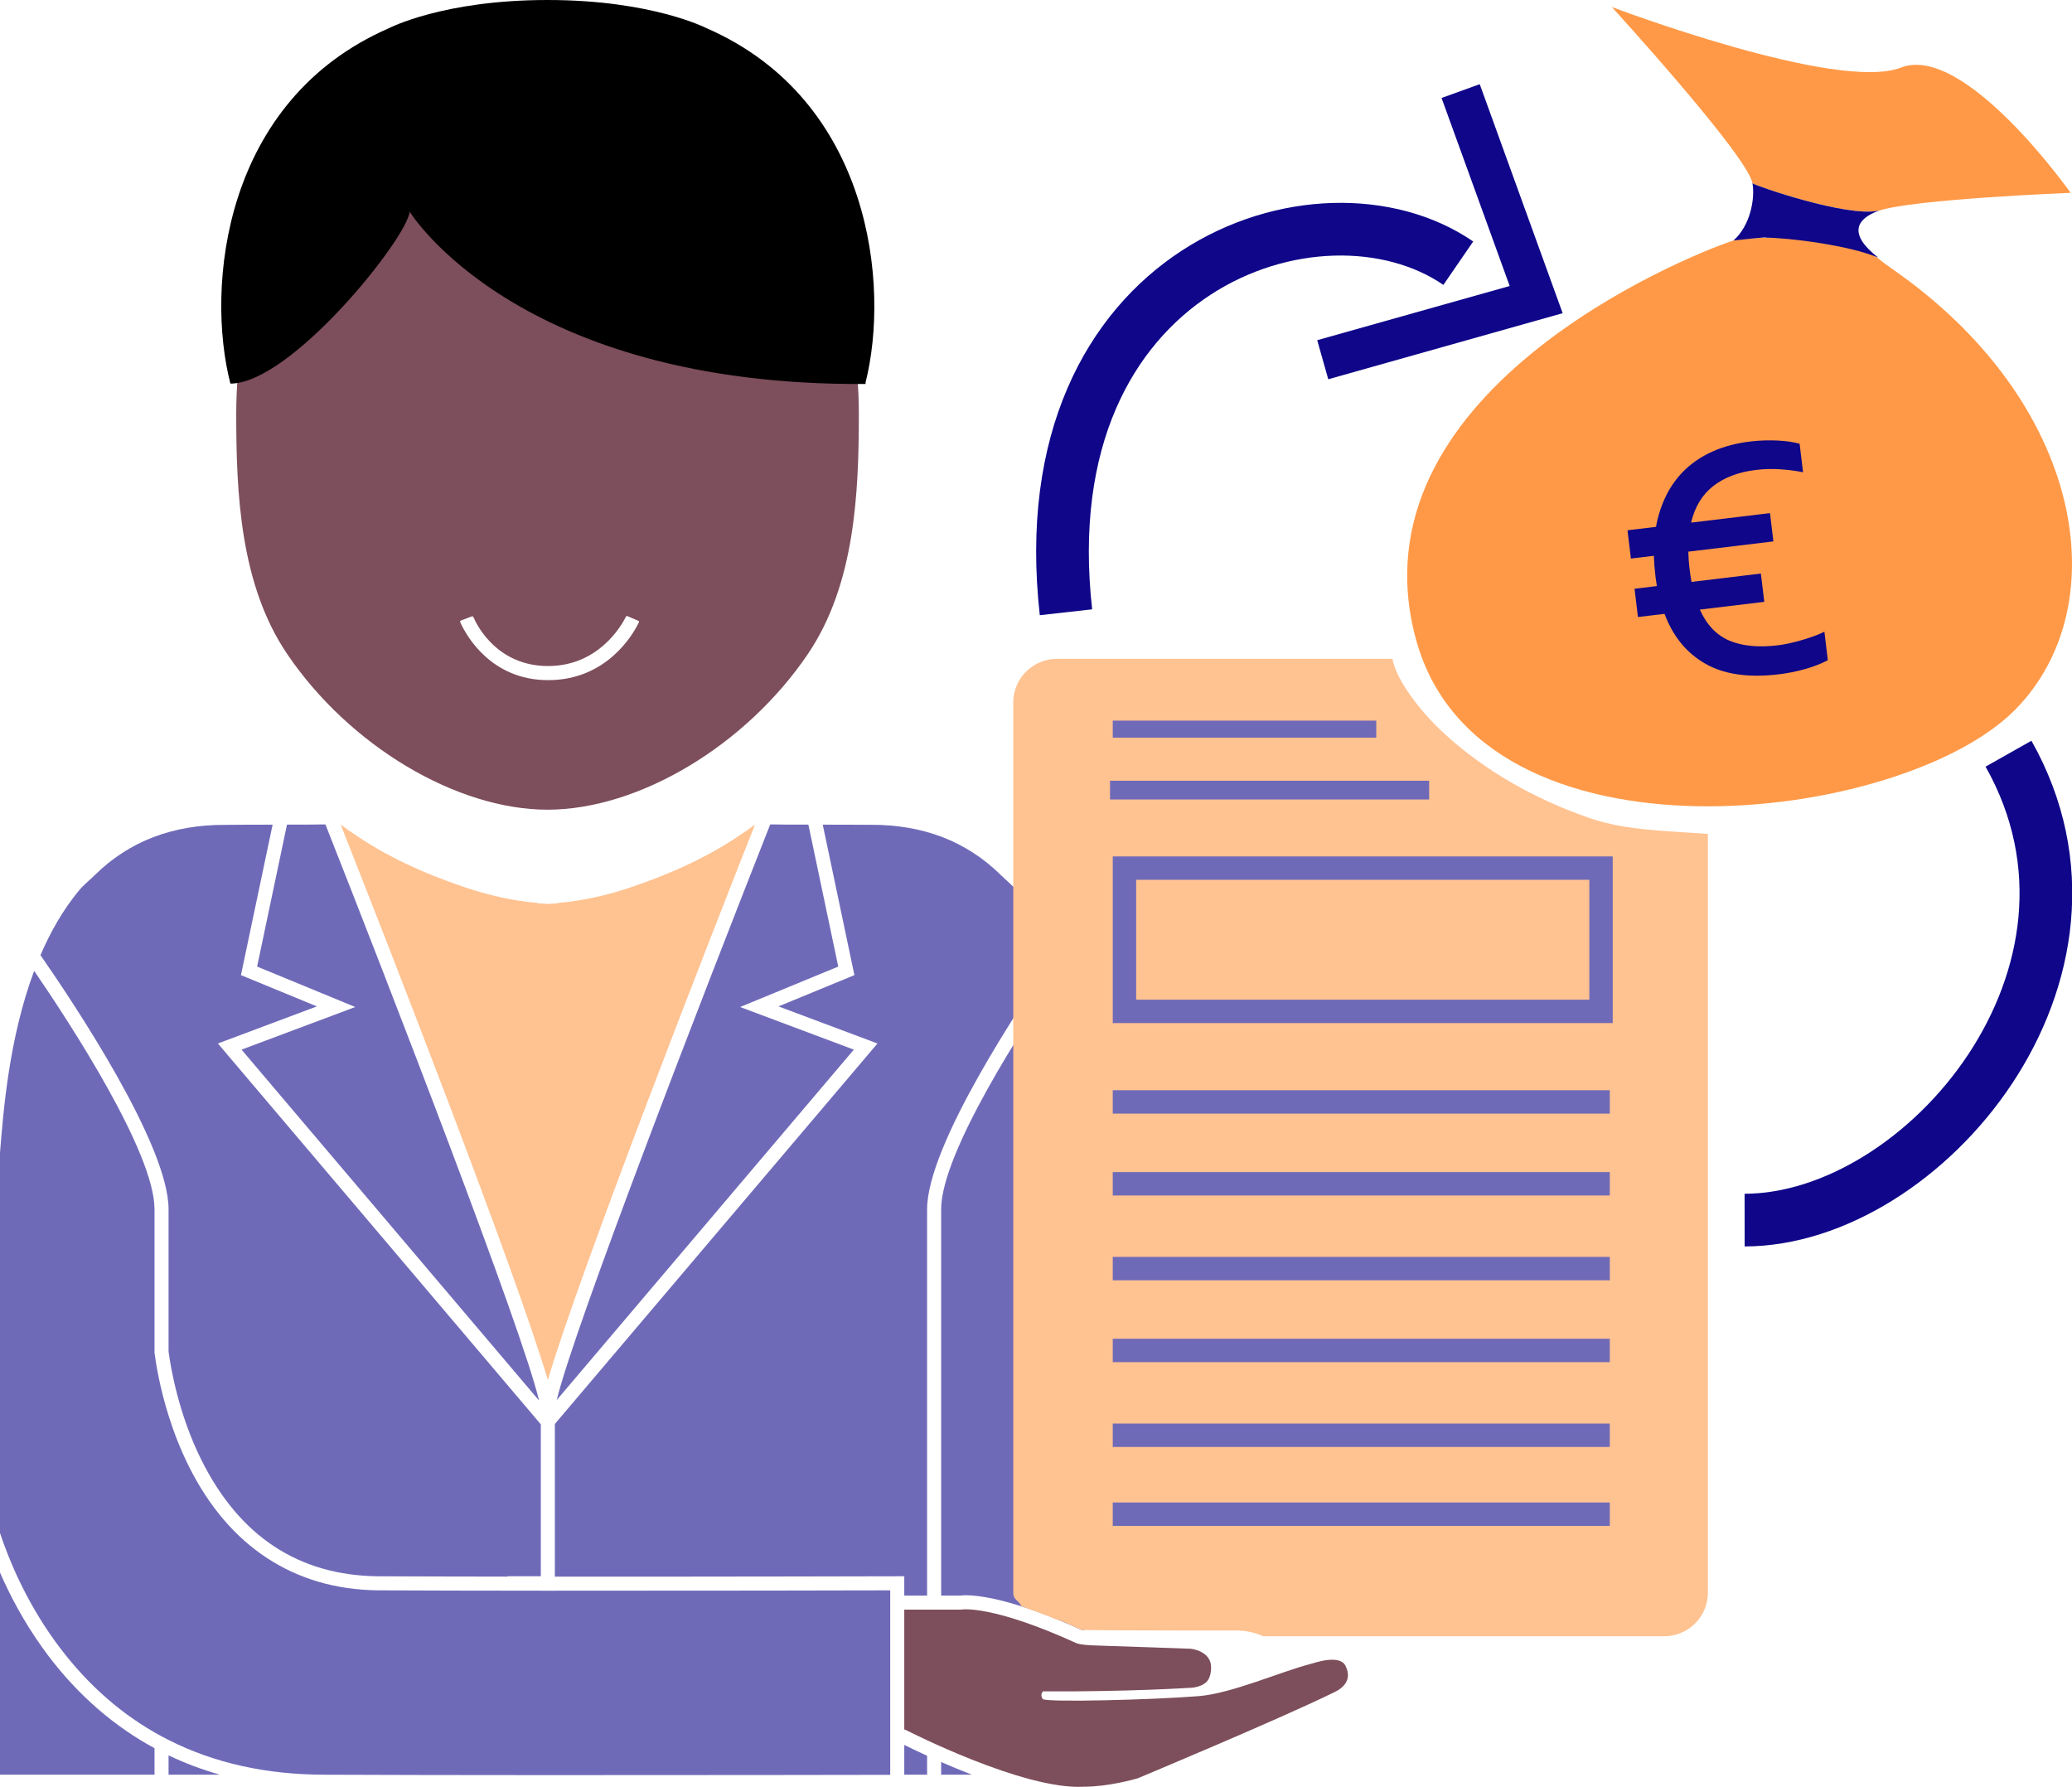
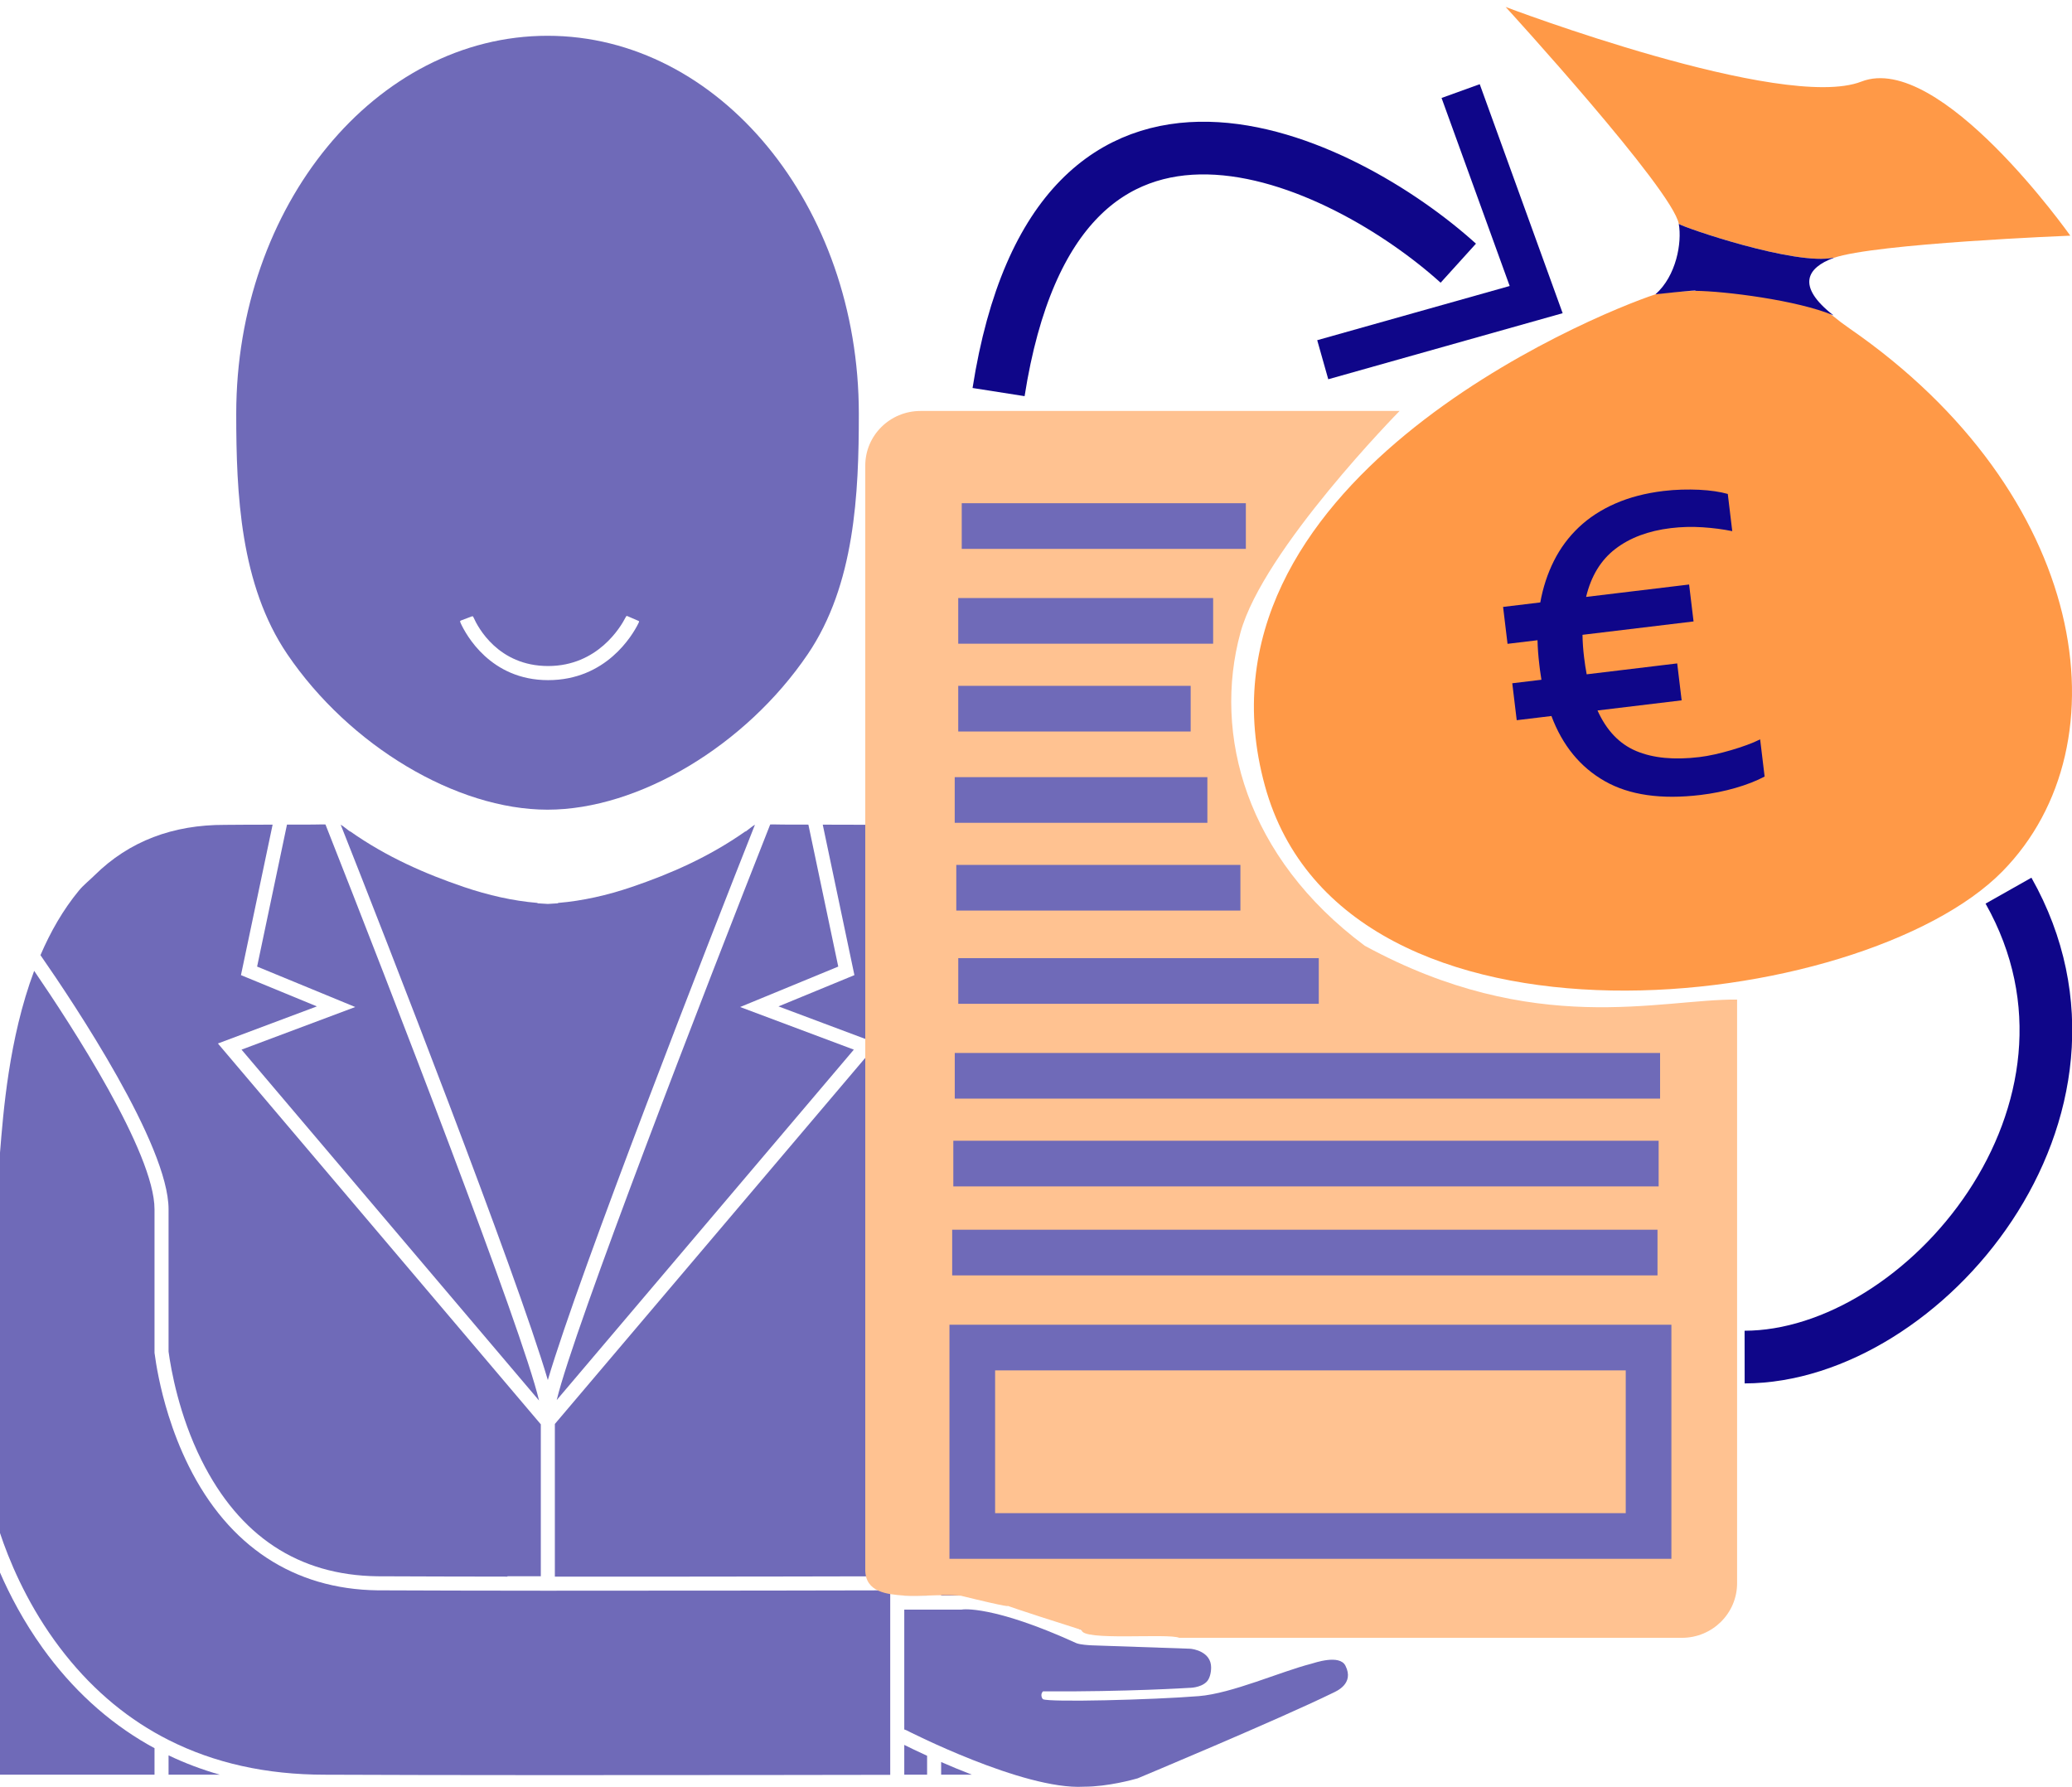
- <svg xmlns="http://www.w3.org/2000/svg" version="1.1" id="Calque_2" x="0px" y="0px" width="1180.041" height="1017.585" viewBox="0 0 1180.041 1017.585" enable-background="new 0 0 1600 1300" xml:space="preserve">
+ <svg xmlns="http://www.w3.org/2000/svg" xml:space="preserve" enable-background="new 0 0 1600 1300" viewBox="0 0 1180.041 1017.585" height="1017.585" width="1180.041" y="0px" x="0px" id="Calque_2" version="1.1">
  <defs id="defs1392" />
-   <g transform="translate(-253,-199.337)" id="g1297">
-     <path fill="#ffc291" d="m 682.959,669 c -0.005,0 -0.013,0 -0.018,0 -1.745,1 -3.502,2.627 -5.266,3.869 l -0.121,-0.104 c -20.801,14.638 -42.799,24.22 -64.691,31.667 -14.078,4.788 -28.12,7.934 -41.811,9.084 l -0.554,0.258 c -1.839,0.147 -3.673,0.265 -5.499,0.339 -1.856,-0.076 -3.72,-0.192 -5.59,-0.344 l -0.56,-0.256 c -13.66,-1.157 -27.669,-4.293 -41.714,-9.07 -21.91,-7.452 -43.924,-17.033 -64.738,-31.689 l -0.121,0.084 c -1.748,-1.232 -3.489,-2.837 -5.219,-3.837 -0.005,0 -0.013,0 -0.018,0 C 472.397,733 546.9,923.74 565,985.25 583.1,923.74 657.603,733 682.959,669 Z" id="path1281" />
-     <path fill="#6f6ab8" d="m 349,969.048 c 1.362,10.076 5.894,36.054 18.746,61.813 21.598,43.287 55.18,65.539 100.141,66.139 21.893,0.104 48.113,0.164 74.113,0.194 V 1097 h 19 v -86.532 l -183.898,-216.88 56.361,-21.125 -43.232,-17.811 18.029,-85.687 -15.52,0.036 c -2.085,0 -9.847,0.086 -11.741,0.082 -29.386,-0.071 -54.343,9.138 -74.207,28.781 -2.728,2.699 -6.274,5.528 -8.724,8.484 -9.12,10.999 -16.314,23.642 -22.023,36.937 C 295.438,771.173 349,851.499 349,888 Z" id="path1283" />
-     <path fill="#6f6ab8" d="M 455.318,772.814 390.558,797.087 560,996.919 c -9.488,-40.327 -84.325,-233.486 -121.646,-328.066 -1.3,-0.005 -2.388,-0.008 -2.955,-0.009 -1.485,-0.004 -2.956,0.023 -4.417,0.068 l -14.542,0.034 -17.01,80.843 z" id="path1285" />
-     <path fill="#6f6ab8" d="m 739.272,797.088 -64.76,-24.273 55.889,-23.025 -17.01,-80.843 -14.373,-0.034 c -1.462,-0.045 -2.933,-0.072 -4.417,-0.068 -0.567,10e-4 -1.655,0.004 -2.956,0.008 C 654.41,763.216 579.83,955.706 570.063,996.644 Z" id="path1287" />
-     <path fill="#6f6ab8" d="m 781,888 c 0,-36.5 53.561,-116.826 72.955,-144.714 -5.71,-13.294 -12.903,-25.938 -22.023,-36.937 -2.45,-2.956 -5.996,-5.785 -8.725,-8.484 -19.864,-19.644 -44.738,-28.896 -74.123,-28.824 -1.895,0.004 -9.74,-0.039 -11.825,-0.039 l -15.689,-0.037 18.029,85.688 -43.232,17.811 56.361,21.125 L 569,1010.267 v 86.733 0.216 c 94.441,0.044 193.616,-0.213 194.989,-0.216 L 768,1096.989 V 1108 h 13 z" id="path1289" />
-     <path fill="#6f6ab8" d="m 760,1116 v -8 -2.99 c -19.558,0.047 -107.134,0.245 -191,0.205 -2.671,-10e-4 -5.339,0 -8,0 -33.513,-0.021 -66.063,-0.084 -93.019,-0.211 -47.63,-0.635 -84.792,-25.11 -107.5,-70.781 -4.922,-9.898 -8.653,-19.729 -11.481,-28.742 -4.986,-15.888 -7.151,-29.199 -8,-35.774 V 965.287 888 C 341,855.825 293.407,782.803 272.458,752.221 257.957,790.935 254.848,833.189 253,855.809 v 216.555 c 4.943,14.88 14.419,38.063 30.94,61.046 16.091,22.385 35.155,39.903 57.06,52.507 2.625,1.51 5.294,2.943 8,4.312 25.985,13.143 55.709,19.772 89,19.772 33.088,0.156 77.561,0.221 123,0.236 2.664,10e-4 5.332,0 8,0 85.195,0.019 171.635,-0.129 191,-0.164 v -20.244 -5.596 z" id="path1291" />
-     <path fill="#6f6ab8" d="m 803.122,1107.815 c 6.701,0 26.521,1.846 65.896,19.757 0.693,0.193 2.762,-0.573 5.884,-0.426 L 877,1127.14 V 855.809 C 875.152,833.189 872.043,790.935 857.542,752.221 836.594,782.803 789,855.825 789,888 v 220 h 10.901 c 1.095,-0.158 2.448,-0.185 3.221,-0.185 z" id="path1293" />
-     <path fill="#6f6ab8" d="M 838.53,1212.281" id="path1295" />
+   <g id="g1297" transform="translate(-253,-199.337)">
+     <path style="fill:#6f6ab8;fill-opacity:1" id="path1281" d="m 682.959,669 c -0.005,0 -0.013,0 -0.018,0 -1.745,1 -3.502,2.627 -5.266,3.869 l -0.121,-0.104 c -20.801,14.638 -42.799,24.22 -64.691,31.667 -14.078,4.788 -28.12,7.934 -41.811,9.084 l -0.554,0.258 c -1.839,0.147 -3.673,0.265 -5.499,0.339 -1.856,-0.076 -3.72,-0.192 -5.59,-0.344 l -0.56,-0.256 c -13.66,-1.157 -27.669,-4.293 -41.714,-9.07 -21.91,-7.452 -43.924,-17.033 -64.738,-31.689 l -0.121,0.084 c -1.748,-1.232 -3.489,-2.837 -5.219,-3.837 -0.005,0 -0.013,0 -0.018,0 C 472.397,733 546.9,923.74 565,985.25 583.1,923.74 657.603,733 682.959,669 Z" fill="#ffc291" />
+     <path id="path1283" d="m 349,969.048 c 1.362,10.076 5.894,36.054 18.746,61.813 21.598,43.287 55.18,65.539 100.141,66.139 21.893,0.104 48.113,0.164 74.113,0.194 V 1097 h 19 v -86.532 l -183.898,-216.88 56.361,-21.125 -43.232,-17.811 18.029,-85.687 -15.52,0.036 c -2.085,0 -9.847,0.086 -11.741,0.082 -29.386,-0.071 -54.343,9.138 -74.207,28.781 -2.728,2.699 -6.274,5.528 -8.724,8.484 -9.12,10.999 -16.314,23.642 -22.023,36.937 C 295.438,771.173 349,851.499 349,888 Z" fill="#6f6ab8" />
+     <path id="path1285" d="M 455.318,772.814 390.558,797.087 560,996.919 c -9.488,-40.327 -84.325,-233.486 -121.646,-328.066 -1.3,-0.005 -2.388,-0.008 -2.955,-0.009 -1.485,-0.004 -2.956,0.023 -4.417,0.068 l -14.542,0.034 -17.01,80.843 z" fill="#6f6ab8" />
+     <path id="path1287" d="m 739.272,797.088 -64.76,-24.273 55.889,-23.025 -17.01,-80.843 -14.373,-0.034 c -1.462,-0.045 -2.933,-0.072 -4.417,-0.068 -0.567,10e-4 -1.655,0.004 -2.956,0.008 C 654.41,763.216 579.83,955.706 570.063,996.644 Z" fill="#6f6ab8" />
+     <path id="path1289" d="m 781,888 c 0,-36.5 53.561,-116.826 72.955,-144.714 -5.71,-13.294 -12.903,-25.938 -22.023,-36.937 -2.45,-2.956 -5.996,-5.785 -8.725,-8.484 -19.864,-19.644 -44.738,-28.896 -74.123,-28.824 -1.895,0.004 -9.74,-0.039 -11.825,-0.039 l -15.689,-0.037 18.029,85.688 -43.232,17.811 56.361,21.125 L 569,1010.267 v 86.733 0.216 c 94.441,0.044 193.616,-0.213 194.989,-0.216 L 768,1096.989 V 1108 h 13 z" fill="#6f6ab8" />
+     <path id="path1291" d="m 760,1116 v -8 -2.99 c -19.558,0.047 -107.134,0.245 -191,0.205 -2.671,-10e-4 -5.339,0 -8,0 -33.513,-0.021 -66.063,-0.084 -93.019,-0.211 -47.63,-0.635 -84.792,-25.11 -107.5,-70.781 -4.922,-9.898 -8.653,-19.729 -11.481,-28.742 -4.986,-15.888 -7.151,-29.199 -8,-35.774 V 965.287 888 C 341,855.825 293.407,782.803 272.458,752.221 257.957,790.935 254.848,833.189 253,855.809 v 216.555 c 4.943,14.88 14.419,38.063 30.94,61.046 16.091,22.385 35.155,39.903 57.06,52.507 2.625,1.51 5.294,2.943 8,4.312 25.985,13.143 55.709,19.772 89,19.772 33.088,0.156 77.561,0.221 123,0.236 2.664,10e-4 5.332,0 8,0 85.195,0.019 171.635,-0.129 191,-0.164 v -20.244 -5.596 z" fill="#6f6ab8" />
+     <path id="path1293" d="m 803.122,1107.815 c 6.701,0 26.521,1.846 65.896,19.757 0.693,0.193 2.762,-0.573 5.884,-0.426 L 877,1127.14 V 855.809 C 875.152,833.189 872.043,790.935 857.542,752.221 836.594,782.803 789,855.825 789,888 v 220 h 10.901 c 1.095,-0.158 2.448,-0.185 3.221,-0.185 z" fill="#6f6ab8" />
+     <path id="path1295" d="M 838.53,1212.281" fill="#6f6ab8" />
  </g>
-   <g id="g1355" transform="matrix(1.361476,0,0,1.361476,-771.0103,-682.4423)">
+   <g transform="matrix(1.675378,0,0,1.675378,-1220.845,-840.7032)" id="g1355">
    <g id="g1353">
      <g id="g1343">
-         <path style="fill:#ff9947;fill-opacity:1" fill="#ffc291" d="m 1352,589.382 v 0.092 c 14,-4.938 80.463,-7.57 80.463,-7.57 0,0 -44.335,-62.767 -71.017,-52.374 -26.684,10.392 -120.92,-25.357 -120.92,-25.357 0,0 56.801,62.131 58.852,73.736 1.603,1.201 39.623,14.273 52.623,11.473 z" id="path1341" />
+         <path id="path1341" d="m 1352,589.382 v 0.092 c 14,-4.938 80.463,-7.57 80.463,-7.57 0,0 -44.335,-62.767 -71.017,-52.374 -26.684,10.392 -120.92,-25.357 -120.92,-25.357 0,0 56.801,62.131 58.852,73.736 1.603,1.201 39.623,14.273 52.623,11.473 z" fill="#ffc291" style="fill:#ff9947;fill-opacity:1" />
      </g>
      <g id="g1347">
-         <path style="fill:#ff9947;fill-opacity:1" fill="#ffc291" d="m 1357.515,613.516 c -2.126,-1.47 -3.973,-2.862 -5.565,-4.183 v 10e-4 c -12.784,-9.985 -51.105,-9.58 -60.504,-7.493 -21.54,7.065 -160.887,64.446 -132.773,167.026 27.035,98.645 203.39,77.277 250.688,29.153 42.73,-43.475 28.901,-128.69 -51.846,-184.504 z" id="path1345" />
+         <path id="path1345" d="m 1357.515,613.516 c -2.126,-1.47 -3.973,-2.862 -5.565,-4.183 v 10e-4 c -12.784,-9.985 -51.105,-9.58 -60.504,-7.493 -21.54,7.065 -160.887,64.446 -132.773,167.026 27.035,98.645 203.39,77.277 250.688,29.153 42.73,-43.475 28.901,-128.69 -51.846,-184.504 z" fill="#ffc291" style="fill:#ff9947;fill-opacity:1" />
      </g>
      <g id="g1351">
-         <path fill="#0f0689" d="m 1351.949,609 h 0.012 C 1339.137,599 1343,592.77 1352,589.474 v -0.092 c -13,2.8 -51.019,-10.272 -52.623,-11.473 1.12,6.336 -0.825,17.644 -7.931,23.932 0,0 15.057,-1.673 13.549,-1.179 9.725,0.065 34.735,3.153 46.954,8.338 z" id="path1349" />
+         <path id="path1349" d="m 1351.949,609 h 0.012 C 1339.137,599 1343,592.77 1352,589.474 v -0.092 c -13,2.8 -51.019,-10.272 -52.623,-11.473 1.12,6.336 -0.825,17.644 -7.931,23.932 0,0 15.057,-1.673 13.549,-1.179 9.725,0.065 34.735,3.153 46.954,8.338 z" fill="#0f0689" />
      </g>
    </g>
  </g>
-   <g style="fill:#e1ac69;fill-opacity:1" id="g1305" transform="matrix(1.530045,0,0,1.530045,-711.4589,-817.2433)">
-     <g style="fill:#e1ac69;fill-opacity:1" id="g1303">
-       <path style="fill:#ffc291;fill-opacity:1;stroke-width:1.085" fill="#e2e2fd" d="m 867.606,1140.802 c 13.947,0.266 57.527,0.197 57.527,0.197 h 0.06 0.06 c 3.375,0 6.831,0.717 9.989,2.159 h 149.102 c 9.037,0 16.364,-7.25 16.364,-16.194 V 844.53 c -14.901,-1.197 -30.089,-1.109 -44.12,-5.938 -19.897,-6.848 -39.083,-17.539 -54.492,-31.869 -8.108,-7.54 -17.368,-19.264 -18.803,-27.382 H 858.519 c -9.037,0 -16.364,7.25 -16.364,16.194 v 331.43 c 0,2.635 1.92,2.768 3.049,4.968 4.569,1.854 7.863,2.708 13.04,5.038 0.148,-0.444 6.002,2.32 9.362,3.831 z" id="path1299" />
-       <path style="fill:#e1ac69;fill-opacity:1" fill="#e2e2fd" d="M 838.53,1212.281" id="path1301" />
+   <g transform="matrix(1.856055,0,0,1.856055,-1070.301,-1212.459)" id="g1305" style="fill:#e1ac69;fill-opacity:1">
+     <g id="g1303" style="fill:#e1ac69;fill-opacity:1">
+       <path id="path1299" d="m 871.311,1142.812 c 31.683,7.784 -5.248,-2.896 37.239,10.545 -0.079,3.491 26.652,0.92 29.918,2.412 H 1092.738 c 9.351,0 16.931,-7.502 16.931,-16.755 l 0,-179.075 c -23.599,-0.224 -62.233,11.81 -114.233,-16.505 -36.429,-27.091 -46.71,-64.791 -38.153,-96.102 6.957,-25.455 48.824,-67.991 48.824,-67.991 l -147.021,0 c -9.351,0 -16.931,7.502 -16.931,16.755 v 338.782 c 0,6.906 6.607,7.535 11.969,7.934 4.902,0.365 9.693,-0.425 17.188,0 z" fill="#e2e2fd" style="fill:#ffc291;fill-opacity:1;stroke-width:1.123" />
+       <path id="path1301" d="M 838.53,1212.281" fill="#e2e2fd" style="fill:#e1ac69;fill-opacity:1" />
    </g>
  </g>
-   <path fill="#ff0000" d="M 667.619,973.059" id="path1307" style="stroke-width:1.371" />
-   <path fill="#ff0000" d="M 662.106,972.989" id="path1309" style="stroke-width:1.371" />
-   <path fill="#ff0000" d="M 673.763,957.956" id="path1311" style="stroke-width:1.371" />
-   <line fill="none" stroke="#6f6ab8" stroke-width="9.699" stroke-miterlimit="10" x1="633.732" y1="415.238" x2="783.804" y2="415.238" id="line1313" />
-   <line fill="none" stroke="#6f6ab8" stroke-width="13.321" stroke-miterlimit="10" x1="633.732" y1="627.526" x2="916.804" y2="627.526" id="line1315" />
-   <line fill="none" stroke="#6f6ab8" stroke-width="13.321" stroke-miterlimit="10" x1="633.732" y1="674.15" x2="916.804" y2="674.15" id="line1317" />
-   <line fill="none" stroke="#6f6ab8" stroke-width="13.321" stroke-miterlimit="10" x1="633.732" y1="722.439" x2="916.804" y2="722.439" id="line1319" />
-   <line fill="none" stroke="#6f6ab8" stroke-width="13.321" stroke-miterlimit="10" x1="633.732" y1="769.062" x2="916.804" y2="769.062" id="line1321" />
-   <line fill="none" stroke="#6f6ab8" stroke-width="13.321" stroke-miterlimit="10" x1="633.732" y1="817.351" x2="916.804" y2="817.351" id="line1323" />
-   <line fill="none" stroke="#6f6ab8" stroke-width="13.321" stroke-miterlimit="10" x1="633.732" y1="862.309" x2="916.804" y2="862.309" id="line1325" />
-   <rect x="640.393" y="494.371" fill="none" stroke="#6f6ab8" stroke-width="13.321" stroke-miterlimit="10" width="271.416" height="81.591" id="rect1327" />
-   <g transform="matrix(1.085035,-0.2158301,0.2158301,1.085035,-568.2618,-267.2737)" id="g1339">
+   <path style="stroke-width:1.887;stroke-miterlimit:10;stroke-dasharray:none" id="path1307" d="M 592.37,1016.963" fill="#ff0000" />
+   <path style="stroke-width:1.887;stroke-miterlimit:10;stroke-dasharray:none" id="path1309" d="M 584.547,1016.871" fill="#ff0000" />
+   <path style="stroke-width:1.887;stroke-miterlimit:10;stroke-dasharray:none" id="path1311" d="M 601.089,997.102" fill="#ff0000" />
+   <line style="stroke-width:26;stroke-miterlimit:10;stroke-dasharray:none" id="line1325" y2="713.31" x2="943.978" y1="713.31" x1="542.282" stroke-miterlimit="10" stroke-width="1.039" stroke="#6f6ab8" fill="none" />
+   <rect style="stroke-width:26;stroke-miterlimit:10;stroke-dasharray:none" id="rect1327" height="107.306" width="385.155" stroke-miterlimit="10" stroke-width="1.039" stroke="#6f6ab8" fill="none" y="767.411" x="553.734" />
+   <g id="g1339" transform="matrix(1.085035,-0.2158301,0.2158301,1.085035,-568.2618,-267.2737)">
    <g id="g1337">
-       <path style="stroke-width:27.118;stroke-miterlimit:10;stroke-dasharray:none" fill="none" stroke="#0f0689" stroke-width="8.349" stroke-miterlimit="10" d="M 933.39,753.342 C 948.498,575.15 1106.55,554.934 1166.53,616.505" id="path1331" />
-       <g style="stroke-width:41.315;stroke-miterlimit:10;stroke-dasharray:none" transform="matrix(1.902097,1.748628,-1.748628,1.902097,109.7502,-2618.316)" id="g1335">
-         <polygon style="stroke-width:41.315;stroke-miterlimit:10;stroke-dasharray:none" transform="translate(35.67704,-26.43216)" fill="#0f0689" points="1097.858,638.633 1135.702,669.008 1102.662,704.542 1096.734,699.04 1123.869,669.87 1092.791,644.936 " id="polygon1333" />
+       <path id="path1331" d="M 921.472,635.405 C 989.078,451.324 1119.699,553.459 1166.53,616.505" stroke-miterlimit="10" stroke-width="8.349" stroke="#0f0689" fill="none" style="stroke-width:27.118;stroke-miterlimit:10;stroke-dasharray:none" />
+       <g id="g1335" transform="matrix(1.902097,1.748628,-1.748628,1.902097,109.7502,-2618.316)" style="stroke-width:41.315;stroke-miterlimit:10;stroke-dasharray:none">
+         <polygon id="polygon1333" points="1097.858,638.633 1135.702,669.008 1102.662,704.542 1096.734,699.04 1123.869,669.87 1092.791,644.936 " fill="#0f0689" transform="translate(35.67704,-26.43216)" style="stroke-width:41.315;stroke-miterlimit:10;stroke-dasharray:none" />
      </g>
-       <path id="path1331-8" d="M 1395.071,919.405 C 1435.632,1042.733 1305.223,1146.222 1215,1128.385" stroke-miterlimit="10" stroke-width="8.349" stroke="#0f0689" fill="none" style="stroke-width:27.118;stroke-miterlimit:10;stroke-dasharray:none" />
+       <path style="stroke-width:27.118;stroke-miterlimit:10;stroke-dasharray:none" fill="none" stroke="#0f0689" stroke-width="8.349" stroke-miterlimit="10" d="m 1381.315,988.556 c 40.561,123.328 -89.848,226.817 -180.071,208.98" id="path1331-8" />
    </g>
  </g>
-   <g id="g1365" transform="matrix(1.361476,0,0,1.361476,-771.0103,-682.4423)">
+   <g transform="matrix(1.777423,0,0,1.777423,-1360.597,-939.5523)" id="g1365">
    <g id="g1363">
      <g id="g1361">
        <g id="g1359">
-           <path fill="#0f0689" d="m 1247.104,723.058 11.921,-1.436 c 0.866,-4.798 2.32,-9.228 4.356,-13.295 2.038,-4.065 4.689,-7.65 7.957,-10.751 3.267,-3.102 7.173,-5.646 11.716,-7.637 4.545,-1.992 9.693,-3.334 15.446,-4.026 1.959,-0.235 3.91,-0.378 5.858,-0.435 1.948,-0.053 3.817,-0.036 5.602,0.048 1.785,0.088 3.46,0.247 5.023,0.479 1.562,0.233 2.935,0.52 4.119,0.858 l 1.435,11.921 c -2.961,-0.605 -6.141,-1.021 -9.536,-1.244 -3.396,-0.223 -6.786,-0.131 -10.165,0.275 -7.177,0.863 -13.093,3.081 -17.747,6.649 -4.655,3.569 -7.785,8.698 -9.386,15.39 l 33.007,-3.973 1.424,11.832 -35.585,4.284 c 0.017,1.142 0.065,2.309 0.149,3.501 0.084,1.194 0.201,2.413 0.352,3.659 0.235,1.957 0.516,3.789 0.841,5.495 l 29.004,-3.492 1.424,11.832 -26.957,3.244 c 2.876,6.394 7.007,10.726 12.394,12.995 5.387,2.271 12.144,2.916 20.272,1.937 1.54,-0.185 3.176,-0.472 4.902,-0.859 1.729,-0.39 3.465,-0.838 5.209,-1.349 1.744,-0.512 3.422,-1.059 5.037,-1.645 1.615,-0.585 3.045,-1.193 4.293,-1.826 l 1.436,11.923 c -2.659,1.403 -5.777,2.619 -9.353,3.652 -3.578,1.031 -7.294,1.779 -11.147,2.242 -12.635,1.521 -22.874,0.048 -30.723,-4.424 -7.849,-4.47 -13.547,-11.425 -17.088,-20.868 l -11.121,1.339 -1.425,-11.833 9.342,-1.124 c -0.267,-1.711 -0.423,-2.761 -0.47,-3.147 -0.046,-0.385 -0.111,-0.935 -0.197,-1.646 -0.179,-1.482 -0.314,-2.85 -0.404,-4.103 -0.092,-1.253 -0.151,-2.51 -0.183,-3.77 l -9.607,1.156 z" id="path1357" />
+           <path id="path1357" d="m 1247.104,723.058 11.921,-1.436 c 0.866,-4.798 2.32,-9.228 4.356,-13.295 2.038,-4.065 4.689,-7.65 7.957,-10.751 3.267,-3.102 7.173,-5.646 11.716,-7.637 4.545,-1.992 9.693,-3.334 15.446,-4.026 1.959,-0.235 3.91,-0.378 5.858,-0.435 1.948,-0.053 3.817,-0.036 5.602,0.048 1.785,0.088 3.46,0.247 5.023,0.479 1.562,0.233 2.935,0.52 4.119,0.858 l 1.435,11.921 c -2.961,-0.605 -6.141,-1.021 -9.536,-1.244 -3.396,-0.223 -6.786,-0.131 -10.165,0.275 -7.177,0.863 -13.093,3.081 -17.747,6.649 -4.655,3.569 -7.785,8.698 -9.386,15.39 l 33.007,-3.973 1.424,11.832 -35.585,4.284 c 0.017,1.142 0.065,2.309 0.149,3.501 0.084,1.194 0.201,2.413 0.352,3.659 0.235,1.957 0.516,3.789 0.841,5.495 l 29.004,-3.492 1.424,11.832 -26.957,3.244 c 2.876,6.394 7.007,10.726 12.394,12.995 5.387,2.271 12.144,2.916 20.272,1.937 1.54,-0.185 3.176,-0.472 4.902,-0.859 1.729,-0.39 3.465,-0.838 5.209,-1.349 1.744,-0.512 3.422,-1.059 5.037,-1.645 1.615,-0.585 3.045,-1.193 4.293,-1.826 l 1.436,11.923 c -2.659,1.403 -5.777,2.619 -9.353,3.652 -3.578,1.031 -7.294,1.779 -11.147,2.242 -12.635,1.521 -22.874,0.048 -30.723,-4.424 -7.849,-4.47 -13.547,-11.425 -17.088,-20.868 l -11.121,1.339 -1.425,-11.833 9.342,-1.124 c -0.267,-1.711 -0.423,-2.761 -0.47,-3.147 -0.046,-0.385 -0.111,-0.935 -0.197,-1.646 -0.179,-1.482 -0.314,-2.85 -0.404,-4.103 -0.092,-1.253 -0.151,-2.51 -0.183,-3.77 l -9.607,1.156 z" fill="#0f0689" />
        </g>
      </g>
    </g>
  </g>
-   <path fill="#7d4e5b" d="m 311.828,20.378 c -97.758,0 -177.29,96.571 -177.29,215.272 0,45.502 2.249,97.361 29.105,136.933 35.372,52.116 96.306,88.519 148.185,88.519 51.875,0 112.811,-36.398 148.185,-88.519 26.857,-39.572 29.109,-91.431 29.109,-136.933 0,-118.701 -79.532,-215.272 -177.294,-215.272 z m 51.613,334.873 c -3.272,6.514 -18.217,32.079 -51.284,32.079 -32.915,0 -46.874,-26.095 -49.75,-32.365 -0.377,-0.823 -0.357,-1.002 -0.357,-1.211 10e-4,-0.23 0.66,-0.465 0.66,-0.465 l 5.974,-2.255 c 0,0 0.496,-0.126 0.616,-0.037 0.098,0.072 0.233,0.261 0.483,0.821 2.311,5.197 13.888,27.472 42.375,27.473 28.21,0 41.324,-22.26 44.044,-27.556 0.353,-0.685 0.527,-0.855 0.554,-0.879 0.171,-0.188 0.731,0.081 0.731,0.081 l 5.979,2.578 c 0,0 0.515,0.198 0.51,0.418 -0.004,0.162 -0.139,0.525 -0.535,1.318 z" id="path1367" />
-   <g transform="translate(-253,-199.337)" id="g1371">
-     <path d="m 655.313,215.357 c 0,0 -30.98,-16.02 -90.483,-16.02 -59.503,0 -90.148,15.982 -90.148,15.982 -94.583,41.004 -104.658,147.297 -90.467,202.474 34.66,0 100.731,-82.914 102.094,-97.903 0,0 60.886,99.473 259.707,98.11 -0.036,-0.218 -0.076,-0.436 -0.117,-0.654 14.011,-55.212 3.422,-161.1 -90.586,-201.989 z" id="path1369" />
-   </g>
-   <g transform="translate(-253,-199.337)" id="g1377">
+   <path style="fill:#6f6ab8;fill-opacity:1" id="path1367" d="m 311.828,20.378 c -97.758,0 -177.29,96.571 -177.29,215.272 0,45.502 2.249,97.361 29.105,136.933 35.372,52.116 96.306,88.519 148.185,88.519 51.875,0 112.811,-36.398 148.185,-88.519 26.857,-39.572 29.109,-91.431 29.109,-136.933 0,-118.701 -79.532,-215.272 -177.294,-215.272 z m 51.613,334.873 c -3.272,6.514 -18.217,32.079 -51.284,32.079 -32.915,0 -46.874,-26.095 -49.75,-32.365 -0.377,-0.823 -0.357,-1.002 -0.357,-1.211 10e-4,-0.23 0.66,-0.465 0.66,-0.465 l 5.974,-2.255 c 0,0 0.496,-0.126 0.616,-0.037 0.098,0.072 0.233,0.261 0.483,0.821 2.311,5.197 13.888,27.472 42.375,27.473 28.21,0 41.324,-22.26 44.044,-27.556 0.353,-0.685 0.527,-0.855 0.554,-0.879 0.171,-0.188 0.731,0.081 0.731,0.081 l 5.979,2.578 c 0,0 0.515,0.198 0.51,0.418 -0.004,0.162 -0.139,0.525 -0.535,1.318 z" fill="#7d4e5b" />
+   <g id="g1371" transform="translate(-253,-199.337)">
+ 	
+ </g>
+   <g id="g1377" transform="translate(-253,-199.337)">
    <g id="g1375">
-       <path fill="#7d4e5b" d="m 1019.243,1147.909 c -3.394,-6.675 -17.862,-1.498 -19.523,-1.073 -17.267,4.413 -45.145,16.899 -63.97,18.414 -26.519,2.134 -85.416,3.583 -88.75,1.75 -0.85,-0.722 -1.5,-3 0,-4.458 48,0.291 83.24,-1.997 83.24,-1.997 0.039,0 6.32,0.105 9.907,-3.396 1.752,-1.713 2.609,-5.078 2.607,-8.233 -0.005,-8.915 -10.133,-10.635 -12.255,-10.665 l -55.783,-1.926 c -1.791,-0.08 -6.197,-0.354 -8.444,-1.144 l -0.379,-0.152 c -47.61,-21.684 -64.722,-19.139 -64.884,-19.105 l -0.446,0.077 H 768 v 68.234 l 1.115,0.407 c 0.663,0.342 66.659,34.103 101.02,32.203 l 0.258,-0.01 c 13.647,0 28.442,-4.159 30.519,-4.764 0,0 80.151,-33.47 111.166,-48.642 1.796,-0.878 12.422,-5.181 7.165,-15.522 z" id="path1373" />
+       <path style="fill:#6f6ab8;fill-opacity:1" id="path1373" d="m 1019.243,1147.909 c -3.394,-6.675 -17.862,-1.498 -19.523,-1.073 -17.267,4.413 -45.145,16.899 -63.97,18.414 -26.519,2.134 -85.416,3.583 -88.75,1.75 -0.85,-0.722 -1.5,-3 0,-4.458 48,0.291 83.24,-1.997 83.24,-1.997 0.039,0 6.32,0.105 9.907,-3.396 1.752,-1.713 2.609,-5.078 2.607,-8.233 -0.005,-8.915 -10.133,-10.635 -12.255,-10.665 l -55.783,-1.926 c -1.791,-0.08 -6.197,-0.354 -8.444,-1.144 l -0.379,-0.152 c -47.61,-21.684 -64.722,-19.139 -64.884,-19.105 l -0.446,0.077 H 768 v 68.234 l 1.115,0.407 c 0.663,0.342 66.659,34.103 101.02,32.203 l 0.258,-0.01 c 13.647,0 28.442,-4.159 30.519,-4.764 0,0 80.151,-33.47 111.166,-48.642 1.796,-0.878 12.422,-5.181 7.165,-15.522 z" fill="#7d4e5b" />
    </g>
  </g>
-   <g transform="translate(-253,-199.337)" id="g1387">
-     <path fill="#6f6ab8" d="m 781,1199.211 c -5.832,-2.665 -10.367,-4.871 -13,-6.178 V 1210 h 13 z" id="path1379" />
-     <path fill="#6f6ab8" d="M 789,1202.784 V 1210 h 17.493 c -6.263,-2.429 -12.193,-4.903 -17.493,-7.216 z" id="path1381" />
-     <path fill="#6f6ab8" d="m 341,1194.886 c -1.185,-0.643 -2.375,-1.276 -3.545,-1.945 -23.269,-13.31 -43.519,-31.851 -60.189,-55.11 -10.815,-15.09 -18.665,-30.086 -24.266,-42.959 V 1210 h 88 z" id="path1383" />
-     <path fill="#6f6ab8" d="M 349,1198.986 V 1210 h 29.212 c -10.153,-2.896 -19.905,-6.559 -29.212,-11.014 z" id="path1385" />
+   <g id="g1387" transform="translate(-253,-199.337)">
+     <path id="path1379" d="m 781,1199.211 c -5.832,-2.665 -10.367,-4.871 -13,-6.178 V 1210 h 13 z" fill="#6f6ab8" />
+     <path id="path1381" d="M 789,1202.784 V 1210 h 17.493 c -6.263,-2.429 -12.193,-4.903 -17.493,-7.216 z" fill="#6f6ab8" />
+     <path id="path1383" d="m 341,1194.886 c -1.185,-0.643 -2.375,-1.276 -3.545,-1.945 -23.269,-13.31 -43.519,-31.851 -60.189,-55.11 -10.815,-15.09 -18.665,-30.086 -24.266,-42.959 V 1210 h 88 z" fill="#6f6ab8" />
+     <path id="path1385" d="M 349,1198.986 V 1210 h 29.212 c -10.153,-2.896 -19.905,-6.559 -29.212,-11.014 z" fill="#6f6ab8" />
  </g>
-   <line id="line1313-6" y2="449.953" x2="813.917" y1="449.953" x1="632.179" stroke-miterlimit="10" stroke-width="10.674" stroke="#6f6ab8" fill="none" />
+   <line fill="none" stroke="#6f6ab8" stroke-width="1.039" stroke-miterlimit="10" x1="542.932" y1="662.638" x2="944.627" y2="662.638" id="line1325-2" style="stroke-width:26;stroke-miterlimit:10;stroke-dasharray:none" />
+   <line style="stroke-width:26;stroke-miterlimit:10;stroke-dasharray:none" id="line1325-2-0" y2="612.65" x2="945.446" y1="612.65" x1="543.751" stroke-miterlimit="10" stroke-width="1.039" stroke="#6f6ab8" fill="none" />
+   <line fill="none" stroke="#6f6ab8" stroke-width="1.039" stroke-miterlimit="10" x1="545.751" y1="558.65" x2="751.062" y2="558.65" id="line1325-2-0-4" style="stroke-width:26;stroke-miterlimit:10;stroke-dasharray:none" />
+   <line style="stroke-width:26;stroke-miterlimit:10;stroke-dasharray:none" id="line1325-2-0-4-4" y2="505.551" x2="706.431" y1="505.551" x1="544.624" stroke-miterlimit="10" stroke-width="1.039" stroke="#6f6ab8" fill="none" />
+   <line fill="none" stroke="#6f6ab8" stroke-width="1.039" stroke-miterlimit="10" x1="543.73" y1="455.575" x2="687.624" y2="455.575" id="line1325-2-0-4-4-0" style="stroke-width:26;stroke-miterlimit:10;stroke-dasharray:none" />
+   <line style="stroke-width:26;stroke-miterlimit:10;stroke-dasharray:none" id="line1325-2-0-4-4-0-9" y2="403.575" x2="678.108" y1="403.575" x1="545.73" stroke-miterlimit="10" stroke-width="1.039" stroke="#6f6ab8" fill="none" />
+   <line fill="none" stroke="#6f6ab8" stroke-width="1.039" stroke-miterlimit="10" x1="545.73" y1="353.575" x2="690.904" y2="353.575" id="line1325-2-0-4-4-0-9-1" style="stroke-width:26;stroke-miterlimit:10;stroke-dasharray:none" />
+   <line style="stroke-width:26;stroke-miterlimit:10;stroke-dasharray:none" id="line1325-2-0-4-4-0-9-1-9" y2="299.575" x2="709.537" y1="299.575" x1="547.73" stroke-miterlimit="10" stroke-width="1.039" stroke="#6f6ab8" fill="none" />
</svg>
